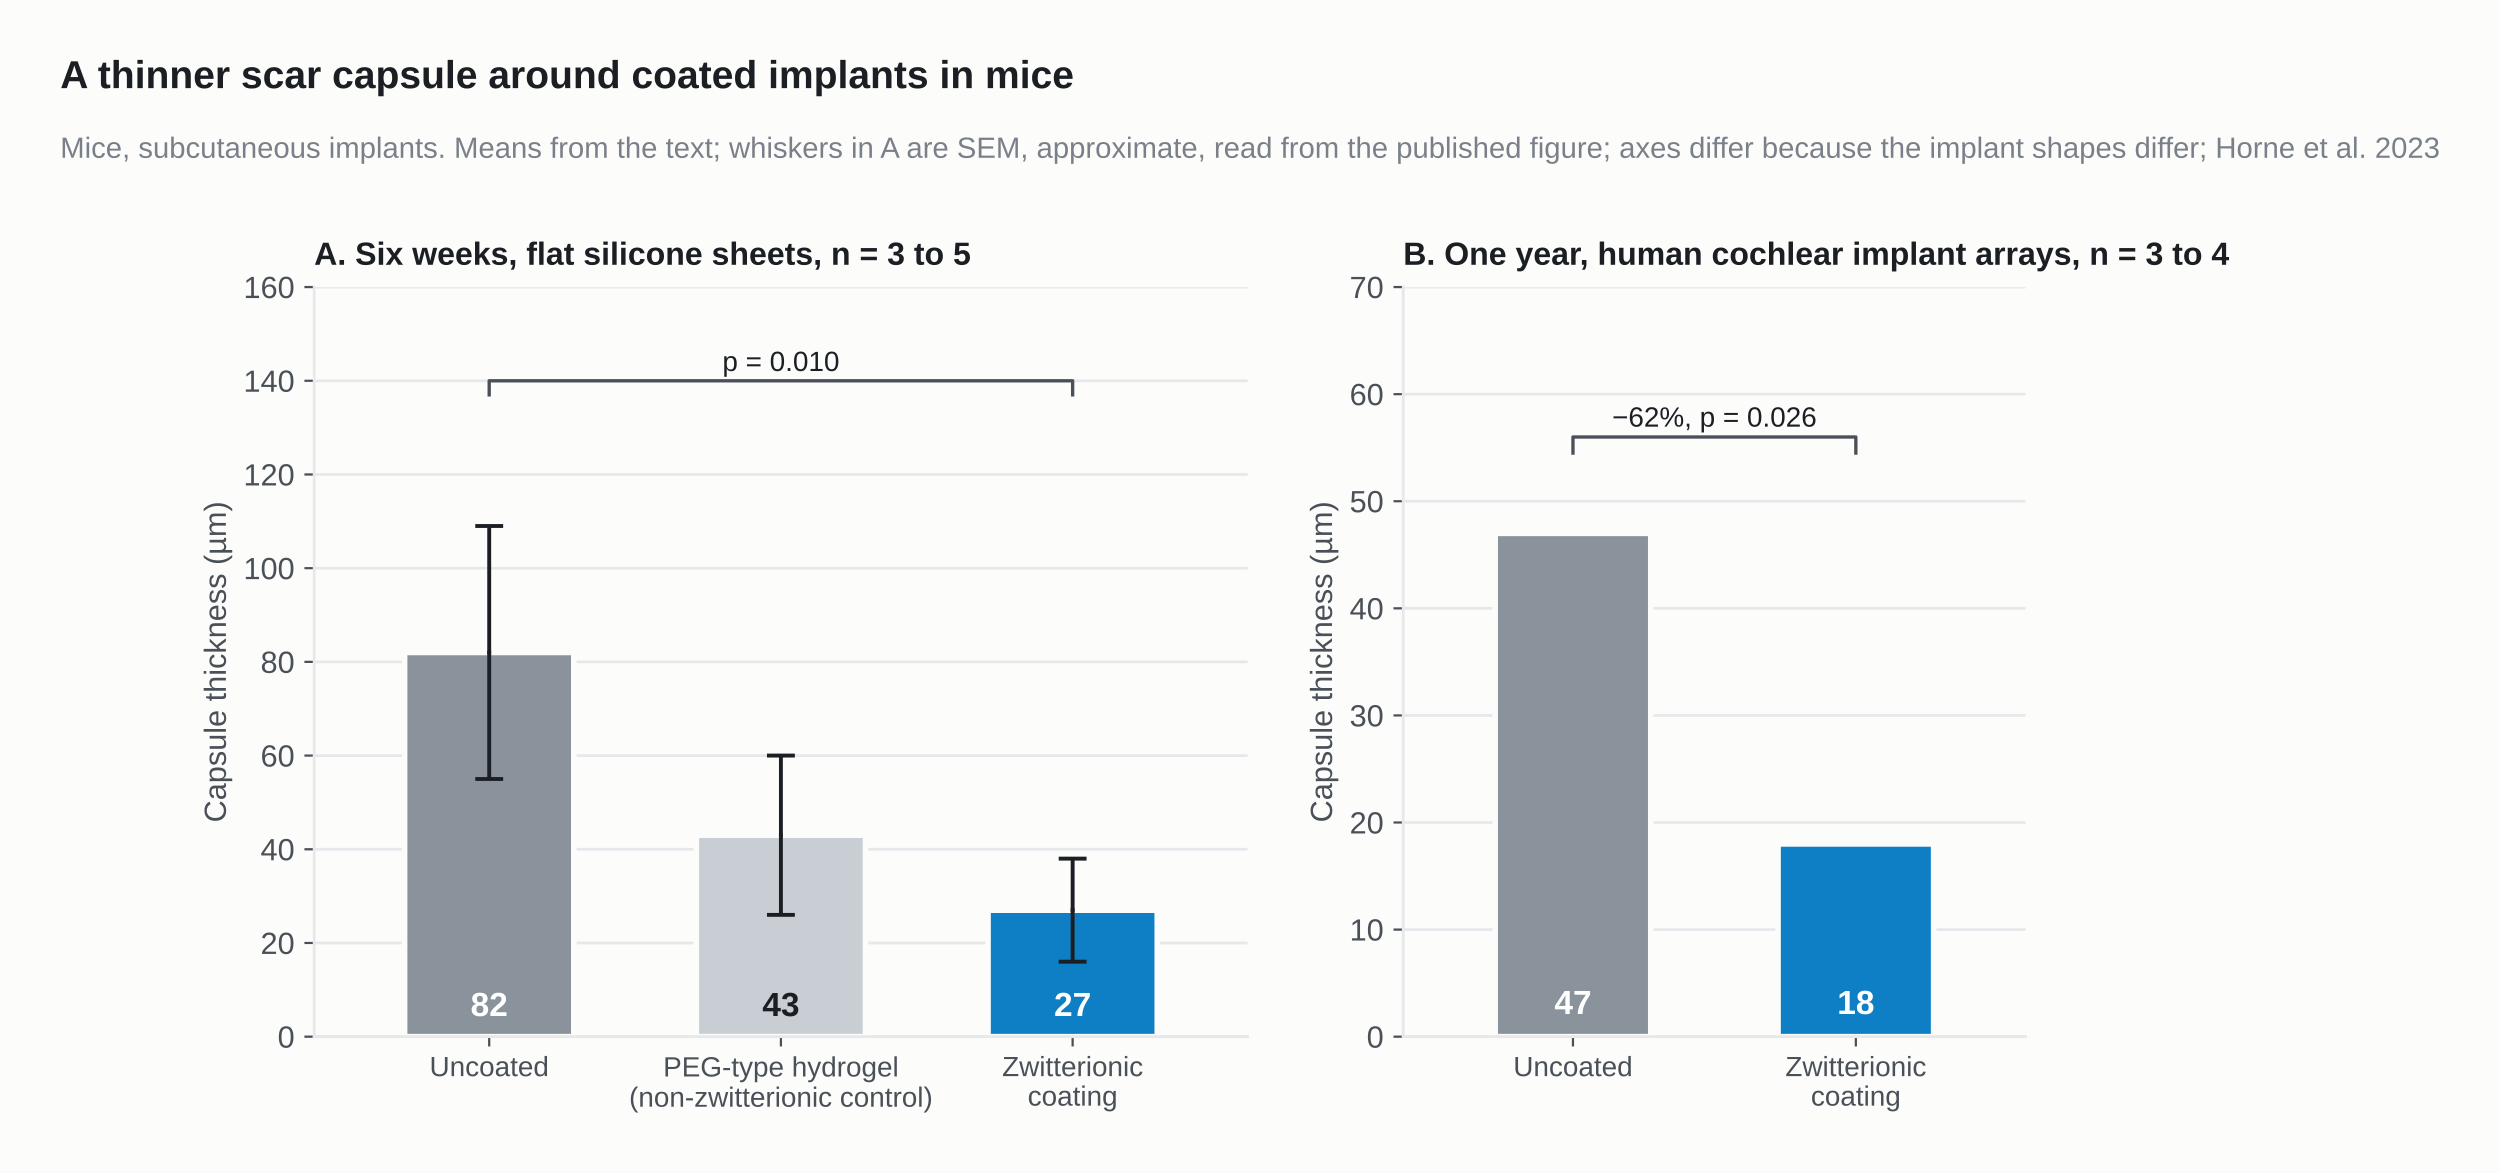
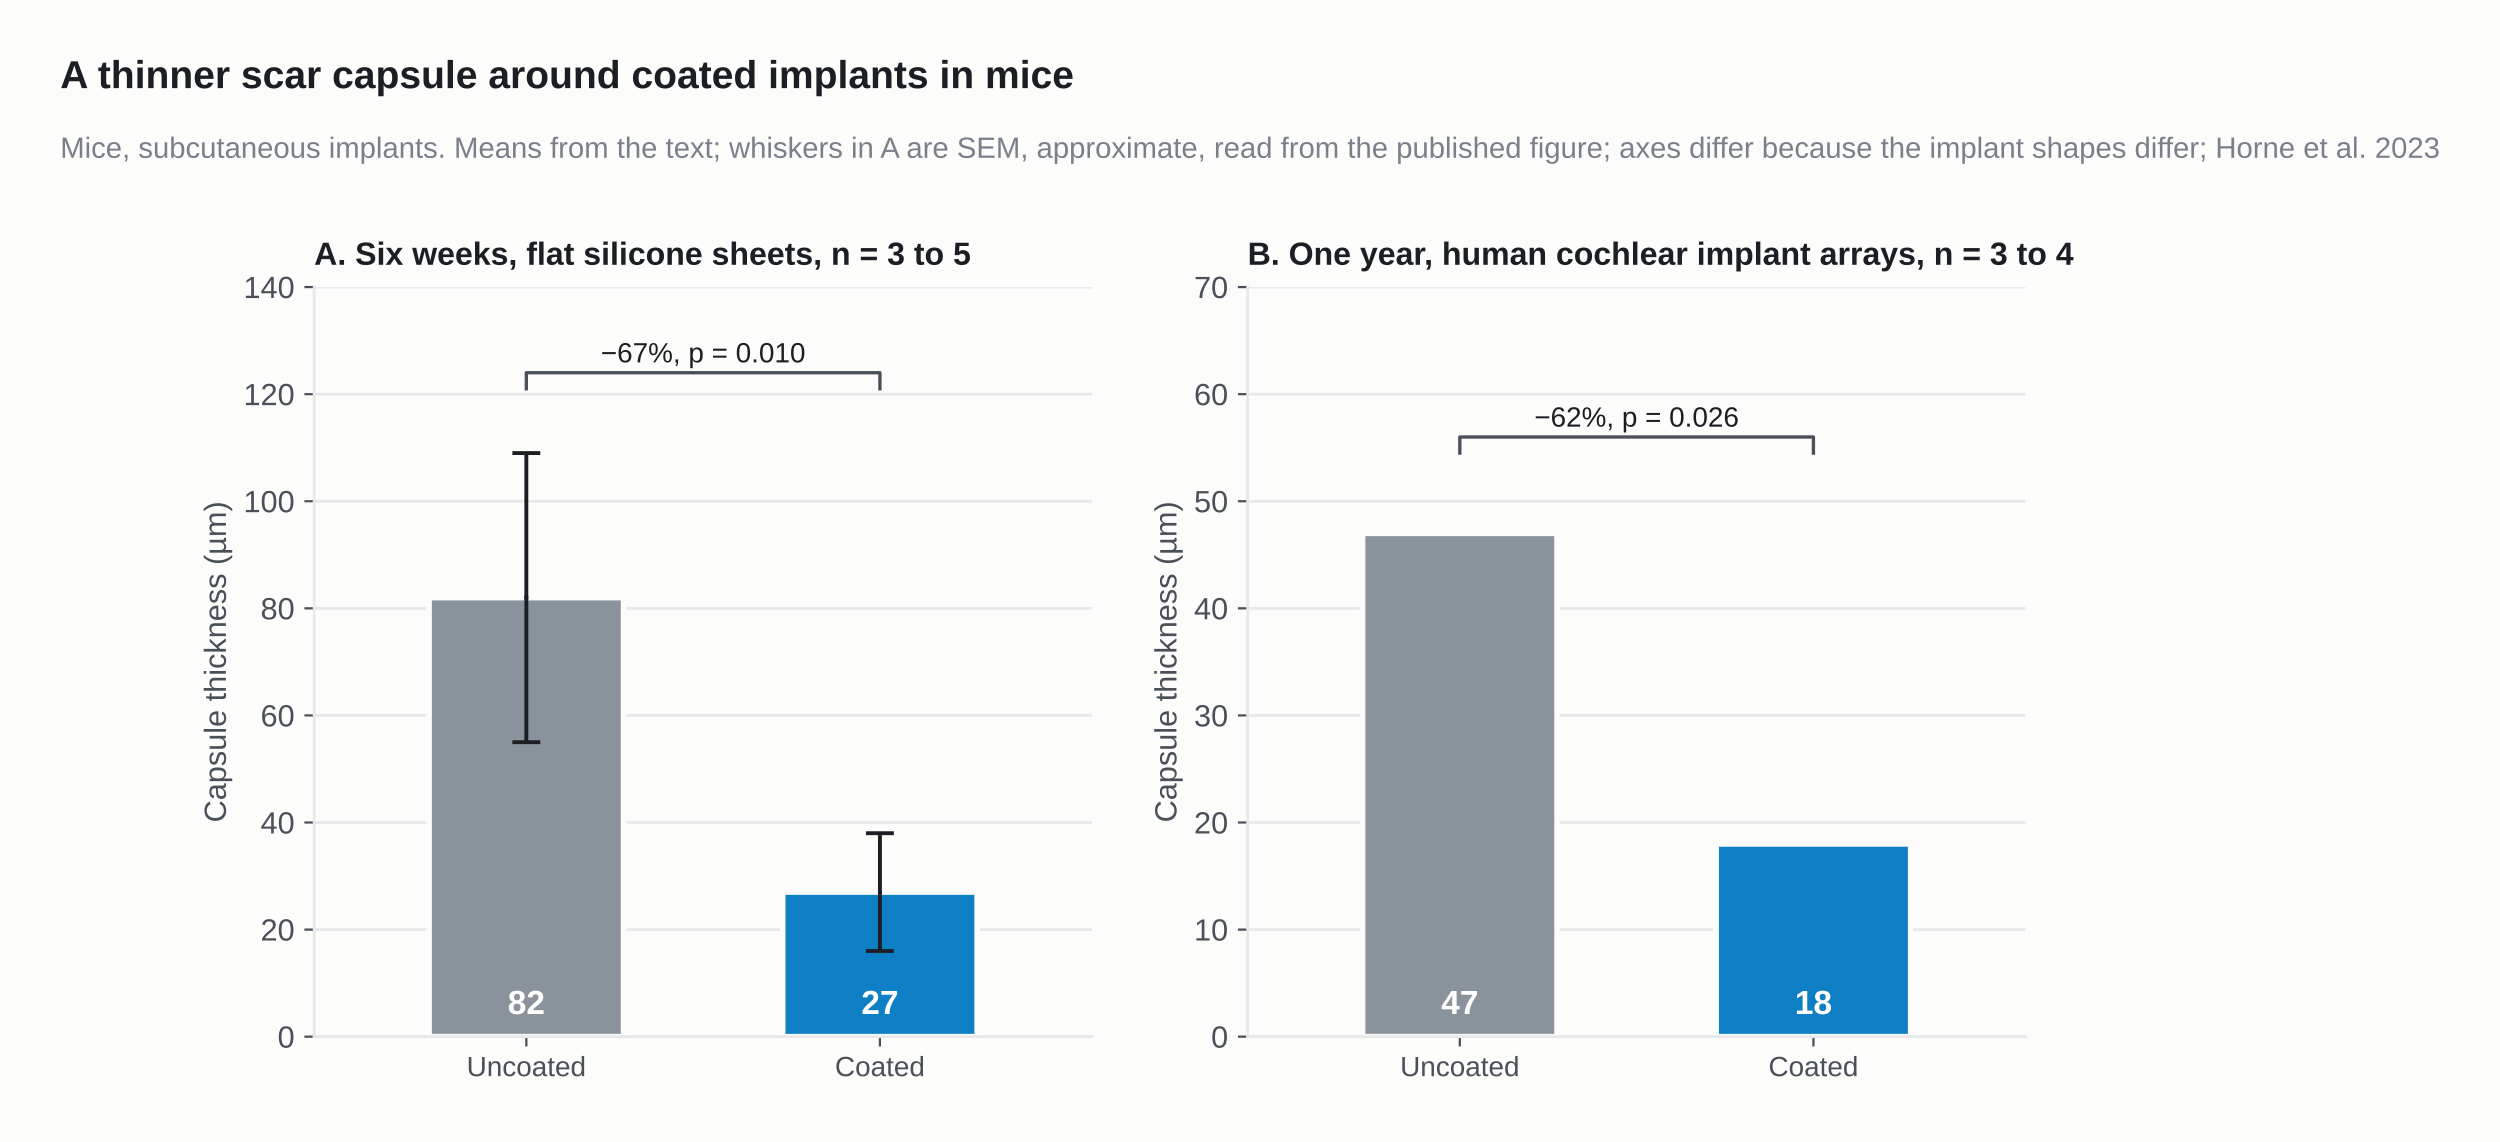
- <svg xmlns="http://www.w3.org/2000/svg" xmlns:xlink="http://www.w3.org/1999/xlink" width="896.635pt" height="420.633pt" viewBox="0 0 896.635 420.633" version="1.1">
+ <svg xmlns="http://www.w3.org/2000/svg" xmlns:xlink="http://www.w3.org/1999/xlink" width="896.635pt" height="409.553pt" viewBox="0 0 896.635 409.553" version="1.1">
  <defs>
    <style type="text/css">*{stroke-linejoin: round; stroke-linecap: butt}</style>
  </defs>
  <g id="figure_1">
    <g id="patch_1">
-       <path d="M 0 420.633  L 896.635 420.633  L 896.635 0  L 0 0  z " style="fill: #fcfcfb" />
+       <path d="M 0 409.553  L 896.635 409.553  L 896.635 -0  L 0 -0  z " style="fill: #fcfcfb" />
    </g>
    <g id="axes_1">
      <g id="patch_2">
-         <path d="M 112.68 371.808  L 447.48 371.808  L 447.48 102.96  L 112.68 102.96  z " style="fill: #fcfcfb" />
+         <path d="M 112.68 371.808  L 391.68 371.808  L 391.68 102.96  L 112.68 102.96  z " style="fill: #fcfcfb" />
      </g>
      <g id="matplotlib.axis_1">
        <g id="xtick_1">
          <g id="line2d_1">
            <defs>
-               <path id="meca0bdec75" d="M 0 0  L 0 3.5  " style="stroke: #4a5058; stroke-width: 0.8" />
+               <path id="m68421c71f4" d="M 0 0  L 0 3.5  " style="stroke: #4a5058; stroke-width: 0.8" />
            </defs>
            <g>
-               <use xlink:href="#meca0bdec75" x="175.455" y="371.808" style="fill: #4a5058; stroke: #4a5058; stroke-width: 0.8" />
+               <use xlink:href="#m68421c71f4" x="188.771" y="371.808" style="fill: #4a5058; stroke: #4a5058; stroke-width: 0.8" />
            </g>
          </g>
          <g id="text_1">
-             <text style="fill: #4a5058; font: 10px 'Arial'; text-anchor: middle" x="175.455" y="385.966" transform="rotate(-0 175.455 385.9658)">Uncoated</text>
+             <text style="fill: #4a5058; font: 10px 'Arial'; text-anchor: middle" x="188.771" y="385.966" transform="rotate(-0 188.7709 385.9658)">Uncoated</text>
          </g>
        </g>
        <g id="xtick_2">
          <g id="line2d_2">
            <g>
-               <use xlink:href="#meca0bdec75" x="280.08" y="371.808" style="fill: #4a5058; stroke: #4a5058; stroke-width: 0.8" />
+               <use xlink:href="#m68421c71f4" x="315.589" y="371.808" style="fill: #4a5058; stroke: #4a5058; stroke-width: 0.8" />
            </g>
          </g>
          <g id="text_2">
-             <text style="fill: #4a5058; font: 10px 'Arial'" transform="translate(237.8386 386.0877)">PEG-type hydrogel</text>
-             <text style="fill: #4a5058; font: 10px 'Arial'" transform="translate(225.6206 396.928)">(non-zwitterionic control)</text>
-           </g>
-         </g>
-         <g id="xtick_3">
-           <g id="line2d_3">
-             <g>
-               <use xlink:href="#meca0bdec75" x="384.705" y="371.808" style="fill: #4a5058; stroke: #4a5058; stroke-width: 0.8" />
-             </g>
-           </g>
-           <g id="text_3">
-             <text style="fill: #4a5058; font: 10px 'Arial'" transform="translate(359.423 385.9658)">Zwitterionic</text>
-             <text style="fill: #4a5058; font: 10px 'Arial'" transform="translate(368.5831 396.5427)">coating</text>
+             <text style="fill: #4a5058; font: 10px 'Arial'; text-anchor: middle" x="315.589" y="385.966" transform="rotate(-0 315.5891 385.9658)">Coated</text>
          </g>
        </g>
      </g>
      <g id="matplotlib.axis_2">
        <g id="ytick_1">
+           <g id="line2d_3">
+             <path d="M 112.68 371.808  L 391.68 371.808  " clip-path="url(#paccd43e673)" style="fill: none; stroke: #e6e8ea; stroke-linecap: square" />
+           </g>
          <g id="line2d_4">
-             <path d="M 112.68 371.808  L 447.48 371.808  " clip-path="url(#pf5b2b3a04b)" style="fill: none; stroke: #e6e8ea; stroke-linecap: square" />
-           </g>
+             <defs>
+               <path id="md55ebcd718" d="M 0 0  L -3.5 0  " style="stroke: #4a5058; stroke-width: 0.8" />
+             </defs>
+             <g>
+               <use xlink:href="#md55ebcd718" x="112.68" y="371.808" style="fill: #4a5058; stroke: #4a5058; stroke-width: 0.8" />
+             </g>
+           </g>
+           <g id="text_3">
+             <text style="fill: #4a5058; font: 11px 'Arial'; text-anchor: end" x="105.68" y="375.745" transform="rotate(-0 105.68 375.7448)">0</text>
+           </g>
+         </g>
+         <g id="ytick_2">
          <g id="line2d_5">
-             <defs>
-               <path id="m19df4636fa" d="M 0 0  L -3.5 0  " style="stroke: #4a5058; stroke-width: 0.8" />
-             </defs>
-             <g>
-               <use xlink:href="#m19df4636fa" x="112.68" y="371.808" style="fill: #4a5058; stroke: #4a5058; stroke-width: 0.8" />
+             <path d="M 112.68 333.401  L 391.68 333.401  " clip-path="url(#paccd43e673)" style="fill: none; stroke: #e6e8ea; stroke-linecap: square" />
+           </g>
+           <g id="line2d_6">
+             <g>
+               <use xlink:href="#md55ebcd718" x="112.68" y="333.401" style="fill: #4a5058; stroke: #4a5058; stroke-width: 0.8" />
            </g>
          </g>
          <g id="text_4">
-             <text style="fill: #4a5058; font: 11px 'Arial'; text-anchor: end" x="105.68" y="375.745" transform="rotate(-0 105.68 375.7448)">0</text>
-           </g>
-         </g>
-         <g id="ytick_2">
-           <g id="line2d_6">
-             <path d="M 112.68 338.202  L 447.48 338.202  " clip-path="url(#pf5b2b3a04b)" style="fill: none; stroke: #e6e8ea; stroke-linecap: square" />
-           </g>
+             <text style="fill: #4a5058; font: 11px 'Arial'; text-anchor: end" x="105.68" y="337.338" transform="rotate(-0 105.68 337.3379)">20</text>
+           </g>
+         </g>
+         <g id="ytick_3">
          <g id="line2d_7">
-             <g>
-               <use xlink:href="#m19df4636fa" x="112.68" y="338.202" style="fill: #4a5058; stroke: #4a5058; stroke-width: 0.8" />
+             <path d="M 112.68 294.994  L 391.68 294.994  " clip-path="url(#paccd43e673)" style="fill: none; stroke: #e6e8ea; stroke-linecap: square" />
+           </g>
+           <g id="line2d_8">
+             <g>
+               <use xlink:href="#md55ebcd718" x="112.68" y="294.994" style="fill: #4a5058; stroke: #4a5058; stroke-width: 0.8" />
            </g>
          </g>
          <g id="text_5">
-             <text style="fill: #4a5058; font: 11px 'Arial'; text-anchor: end" x="105.68" y="342.139" transform="rotate(-0 105.68 342.1388)">20</text>
-           </g>
-         </g>
-         <g id="ytick_3">
-           <g id="line2d_8">
-             <path d="M 112.68 304.596  L 447.48 304.596  " clip-path="url(#pf5b2b3a04b)" style="fill: none; stroke: #e6e8ea; stroke-linecap: square" />
-           </g>
+             <text style="fill: #4a5058; font: 11px 'Arial'; text-anchor: end" x="105.68" y="298.931" transform="rotate(-0 105.68 298.9311)">40</text>
+           </g>
+         </g>
+         <g id="ytick_4">
          <g id="line2d_9">
-             <g>
-               <use xlink:href="#m19df4636fa" x="112.68" y="304.596" style="fill: #4a5058; stroke: #4a5058; stroke-width: 0.8" />
+             <path d="M 112.68 256.587  L 391.68 256.587  " clip-path="url(#paccd43e673)" style="fill: none; stroke: #e6e8ea; stroke-linecap: square" />
+           </g>
+           <g id="line2d_10">
+             <g>
+               <use xlink:href="#md55ebcd718" x="112.68" y="256.587" style="fill: #4a5058; stroke: #4a5058; stroke-width: 0.8" />
            </g>
          </g>
          <g id="text_6">
-             <text style="fill: #4a5058; font: 11px 'Arial'; text-anchor: end" x="105.68" y="308.533" transform="rotate(-0 105.68 308.5328)">40</text>
-           </g>
-         </g>
-         <g id="ytick_4">
-           <g id="line2d_10">
-             <path d="M 112.68 270.99  L 447.48 270.99  " clip-path="url(#pf5b2b3a04b)" style="fill: none; stroke: #e6e8ea; stroke-linecap: square" />
-           </g>
+             <text style="fill: #4a5058; font: 11px 'Arial'; text-anchor: end" x="105.68" y="260.524" transform="rotate(-0 105.68 260.5242)">60</text>
+           </g>
+         </g>
+         <g id="ytick_5">
          <g id="line2d_11">
-             <g>
-               <use xlink:href="#m19df4636fa" x="112.68" y="270.99" style="fill: #4a5058; stroke: #4a5058; stroke-width: 0.8" />
+             <path d="M 112.68 218.181  L 391.68 218.181  " clip-path="url(#paccd43e673)" style="fill: none; stroke: #e6e8ea; stroke-linecap: square" />
+           </g>
+           <g id="line2d_12">
+             <g>
+               <use xlink:href="#md55ebcd718" x="112.68" y="218.181" style="fill: #4a5058; stroke: #4a5058; stroke-width: 0.8" />
            </g>
          </g>
          <g id="text_7">
-             <text style="fill: #4a5058; font: 11px 'Arial'; text-anchor: end" x="105.68" y="274.927" transform="rotate(-0 105.68 274.9268)">60</text>
-           </g>
-         </g>
-         <g id="ytick_5">
-           <g id="line2d_12">
-             <path d="M 112.68 237.384  L 447.48 237.384  " clip-path="url(#pf5b2b3a04b)" style="fill: none; stroke: #e6e8ea; stroke-linecap: square" />
-           </g>
+             <text style="fill: #4a5058; font: 11px 'Arial'; text-anchor: end" x="105.68" y="222.117" transform="rotate(-0 105.68 222.1174)">80</text>
+           </g>
+         </g>
+         <g id="ytick_6">
          <g id="line2d_13">
-             <g>
-               <use xlink:href="#m19df4636fa" x="112.68" y="237.384" style="fill: #4a5058; stroke: #4a5058; stroke-width: 0.8" />
+             <path d="M 112.68 179.774  L 391.68 179.774  " clip-path="url(#paccd43e673)" style="fill: none; stroke: #e6e8ea; stroke-linecap: square" />
+           </g>
+           <g id="line2d_14">
+             <g>
+               <use xlink:href="#md55ebcd718" x="112.68" y="179.774" style="fill: #4a5058; stroke: #4a5058; stroke-width: 0.8" />
            </g>
          </g>
          <g id="text_8">
-             <text style="fill: #4a5058; font: 11px 'Arial'; text-anchor: end" x="105.68" y="241.321" transform="rotate(-0 105.68 241.3208)">80</text>
-           </g>
-         </g>
-         <g id="ytick_6">
-           <g id="line2d_14">
-             <path d="M 112.68 203.778  L 447.48 203.778  " clip-path="url(#pf5b2b3a04b)" style="fill: none; stroke: #e6e8ea; stroke-linecap: square" />
-           </g>
+             <text style="fill: #4a5058; font: 11px 'Arial'; text-anchor: end" x="105.68" y="183.711" transform="rotate(-0 105.68 183.7105)">100</text>
+           </g>
+         </g>
+         <g id="ytick_7">
          <g id="line2d_15">
-             <g>
-               <use xlink:href="#m19df4636fa" x="112.68" y="203.778" style="fill: #4a5058; stroke: #4a5058; stroke-width: 0.8" />
+             <path d="M 112.68 141.367  L 391.68 141.367  " clip-path="url(#paccd43e673)" style="fill: none; stroke: #e6e8ea; stroke-linecap: square" />
+           </g>
+           <g id="line2d_16">
+             <g>
+               <use xlink:href="#md55ebcd718" x="112.68" y="141.367" style="fill: #4a5058; stroke: #4a5058; stroke-width: 0.8" />
            </g>
          </g>
          <g id="text_9">
-             <text style="fill: #4a5058; font: 11px 'Arial'; text-anchor: end" x="105.68" y="207.715" transform="rotate(-0 105.68 207.7148)">100</text>
-           </g>
-         </g>
-         <g id="ytick_7">
-           <g id="line2d_16">
-             <path d="M 112.68 170.172  L 447.48 170.172  " clip-path="url(#pf5b2b3a04b)" style="fill: none; stroke: #e6e8ea; stroke-linecap: square" />
-           </g>
+             <text style="fill: #4a5058; font: 11px 'Arial'; text-anchor: end" x="105.68" y="145.304" transform="rotate(-0 105.68 145.3037)">120</text>
+           </g>
+         </g>
+         <g id="ytick_8">
          <g id="line2d_17">
-             <g>
-               <use xlink:href="#m19df4636fa" x="112.68" y="170.172" style="fill: #4a5058; stroke: #4a5058; stroke-width: 0.8" />
+             <path d="M 112.68 102.96  L 391.68 102.96  " clip-path="url(#paccd43e673)" style="fill: none; stroke: #e6e8ea; stroke-linecap: square" />
+           </g>
+           <g id="line2d_18">
+             <g>
+               <use xlink:href="#md55ebcd718" x="112.68" y="102.96" style="fill: #4a5058; stroke: #4a5058; stroke-width: 0.8" />
            </g>
          </g>
          <g id="text_10">
-             <text style="fill: #4a5058; font: 11px 'Arial'; text-anchor: end" x="105.68" y="174.109" transform="rotate(-0 105.68 174.1088)">120</text>
-           </g>
-         </g>
-         <g id="ytick_8">
-           <g id="line2d_18">
-             <path d="M 112.68 136.566  L 447.48 136.566  " clip-path="url(#pf5b2b3a04b)" style="fill: none; stroke: #e6e8ea; stroke-linecap: square" />
-           </g>
-           <g id="line2d_19">
-             <g>
-               <use xlink:href="#m19df4636fa" x="112.68" y="136.566" style="fill: #4a5058; stroke: #4a5058; stroke-width: 0.8" />
-             </g>
-           </g>
-           <g id="text_11">
-             <text style="fill: #4a5058; font: 11px 'Arial'; text-anchor: end" x="105.68" y="140.503" transform="rotate(-0 105.68 140.5028)">140</text>
-           </g>
-         </g>
+             <text style="fill: #4a5058; font: 11px 'Arial'; text-anchor: end" x="105.68" y="106.897" transform="rotate(-0 105.68 106.8968)">140</text>
+           </g>
+         </g>
+         <g id="text_11">
+           <text style="fill: #4a5058; font: 11px 'Arial'; text-anchor: middle" x="81.014" y="237.384" transform="rotate(-90 81.01375 237.384)">Capsule thickness (µm)</text>
+         </g>
+       </g>
+       <g id="patch_3">
+         <path d="M 153.896 371.808  L 223.646 371.808  L 223.646 214.34  L 153.896 214.34  z " clip-path="url(#paccd43e673)" style="fill: #8a929b; stroke: #fcfcfb; stroke-width: 2; stroke-linejoin: miter" />
+       </g>
+       <g id="patch_4">
+         <path d="M 280.714 371.808  L 350.464 371.808  L 350.464 319.959  L 280.714 319.959  z " clip-path="url(#paccd43e673)" style="fill: #0e7fc4; stroke: #fcfcfb; stroke-width: 2; stroke-linejoin: miter" />
+       </g>
+       <g id="LineCollection_1">
+         <path d="M 188.771 266.189  L 188.771 162.491  " clip-path="url(#paccd43e673)" style="fill: none; stroke: #1b1f24; stroke-width: 1.4" />
+       </g>
+       <g id="line2d_19">
+         <defs>
+           <path id="mdc44ed0b1c" d="M 5 0  L -5 -0  " style="stroke: #1b1f24; stroke-width: 1.4" />
+         </defs>
+         <g clip-path="url(#paccd43e673)">
+           <use xlink:href="#mdc44ed0b1c" x="188.771" y="266.189" style="fill: #1b1f24; stroke: #1b1f24; stroke-width: 1.4" />
+         </g>
+       </g>
+       <g id="line2d_20">
+         <g clip-path="url(#paccd43e673)">
+           <use xlink:href="#mdc44ed0b1c" x="188.771" y="162.491" style="fill: #1b1f24; stroke: #1b1f24; stroke-width: 1.4" />
+         </g>
+       </g>
+       <g id="LineCollection_2">
+         <path d="M 315.589 341.083  L 315.589 298.835  " clip-path="url(#paccd43e673)" style="fill: none; stroke: #1b1f24; stroke-width: 1.4" />
+       </g>
+       <g id="line2d_21">
+         <g clip-path="url(#paccd43e673)">
+           <use xlink:href="#mdc44ed0b1c" x="315.589" y="341.083" style="fill: #1b1f24; stroke: #1b1f24; stroke-width: 1.4" />
+         </g>
+       </g>
+       <g id="line2d_22">
+         <g clip-path="url(#paccd43e673)">
+           <use xlink:href="#mdc44ed0b1c" x="315.589" y="298.835" style="fill: #1b1f24; stroke: #1b1f24; stroke-width: 1.4" />
+         </g>
+       </g>
+       <g id="line2d_23">
+         <path d="M 188.771 139.447  L 188.771 133.685  L 315.589 133.685  L 315.589 139.447  " style="fill: none; stroke: #4a5058; stroke-width: 1.2; stroke-linecap: square" />
+       </g>
+       <g id="line2d_24">
+         <path d="M 188.771 214.34  " clip-path="url(#paccd43e673)" style="fill: none; stroke: #1b1f24; stroke-width: 1.4; stroke-linecap: square" />
+       </g>
+       <g id="line2d_25">
+         <path d="M 315.589 319.959  " clip-path="url(#paccd43e673)" style="fill: none; stroke: #1b1f24; stroke-width: 1.4; stroke-linecap: square" />
+       </g>
+       <g id="patch_5">
+         <path d="M 112.68 371.808  L 112.68 102.96  " style="fill: none; stroke: #e6e8ea; stroke-linejoin: miter; stroke-linecap: square" />
+       </g>
+       <g id="patch_6">
+         <path d="M 112.68 371.808  L 391.68 371.808  " style="fill: none; stroke: #e6e8ea; stroke-linejoin: miter; stroke-linecap: square" />
+       </g>
+       <g id="text_12">
+         <text style="fill: #ffffff; font: 700 12px 'Arial'; text-anchor: middle" x="188.771" y="363.679" transform="rotate(-0 188.7709 363.6788)">82</text>
+       </g>
+       <g id="text_13">
+         <text style="fill: #ffffff; font: 700 12px 'Arial'; text-anchor: middle" x="315.589" y="363.679" transform="rotate(-0 315.5891 363.6788)">27</text>
+       </g>
+       <g id="text_14">
+         <text style="fill: #1b1f24; font: 10px 'Arial'; text-anchor: middle" x="252.18" y="129.97" transform="rotate(-0 252.18 129.9697)">−67%, p = 0.010</text>
+       </g>
+       <g id="text_15">
+         <text style="fill: #1b1f24; font: 700 11.5px 'Arial'; text-anchor: start" x="112.68" y="94.96" transform="rotate(-0 112.68 94.96)">A. Six weeks, flat silicone sheets, n = 3 to 5</text>
+       </g>
+     </g>
+     <g id="axes_2">
+       <g id="patch_7">
+         <path d="M 447.48 371.808  L 726.48 371.808  L 726.48 102.96  L 447.48 102.96  z " style="fill: #fcfcfb" />
+       </g>
+       <g id="matplotlib.axis_3">
+         <g id="xtick_3">
+           <g id="line2d_26">
+             <g>
+               <use xlink:href="#m68421c71f4" x="523.571" y="371.808" style="fill: #4a5058; stroke: #4a5058; stroke-width: 0.8" />
+             </g>
+           </g>
+           <g id="text_16">
+             <text style="fill: #4a5058; font: 10px 'Arial'; text-anchor: middle" x="523.571" y="385.966" transform="rotate(-0 523.5709 385.9658)">Uncoated</text>
+           </g>
+         </g>
+         <g id="xtick_4">
+           <g id="line2d_27">
+             <g>
+               <use xlink:href="#m68421c71f4" x="650.389" y="371.808" style="fill: #4a5058; stroke: #4a5058; stroke-width: 0.8" />
+             </g>
+           </g>
+           <g id="text_17">
+             <text style="fill: #4a5058; font: 10px 'Arial'; text-anchor: middle" x="650.389" y="385.966" transform="rotate(-0 650.3891 385.9658)">Coated</text>
+           </g>
+         </g>
+       </g>
+       <g id="matplotlib.axis_4">
        <g id="ytick_9">
-           <g id="line2d_20">
-             <path d="M 112.68 102.96  L 447.48 102.96  " clip-path="url(#pf5b2b3a04b)" style="fill: none; stroke: #e6e8ea; stroke-linecap: square" />
-           </g>
-           <g id="line2d_21">
-             <g>
-               <use xlink:href="#m19df4636fa" x="112.68" y="102.96" style="fill: #4a5058; stroke: #4a5058; stroke-width: 0.8" />
-             </g>
-           </g>
-           <g id="text_12">
-             <text style="fill: #4a5058; font: 11px 'Arial'; text-anchor: end" x="105.68" y="106.897" transform="rotate(-0 105.68 106.8968)">160</text>
-           </g>
-         </g>
-         <g id="text_13">
-           <text style="fill: #4a5058; font: 11px 'Arial'; text-anchor: middle" x="81.014" y="237.384" transform="rotate(-90 81.01375 237.384)">Capsule thickness (µm)</text>
-         </g>
-       </g>
-       <g id="patch_3">
-         <path d="M 145.114 371.808  L 205.796 371.808  L 205.796 234.023  L 145.114 234.023  z " clip-path="url(#pf5b2b3a04b)" style="fill: #8a929b; stroke: #fcfcfb; stroke-width: 2; stroke-linejoin: miter" />
-       </g>
-       <g id="patch_4">
-         <path d="M 249.739 371.808  L 310.421 371.808  L 310.421 299.555  L 249.739 299.555  z " clip-path="url(#pf5b2b3a04b)" style="fill: #c9ced4; stroke: #fcfcfb; stroke-width: 2; stroke-linejoin: miter" />
-       </g>
-       <g id="patch_5">
-         <path d="M 354.364 371.808  L 415.046 371.808  L 415.046 326.44  L 354.364 326.44  z " clip-path="url(#pf5b2b3a04b)" style="fill: #0e7fc4; stroke: #fcfcfb; stroke-width: 2; stroke-linejoin: miter" />
-       </g>
-       <g id="LineCollection_1">
-         <path d="M 175.455 279.392  L 175.455 188.655  " clip-path="url(#pf5b2b3a04b)" style="fill: none; stroke: #1b1f24; stroke-width: 1.4" />
-       </g>
-       <g id="line2d_22">
-         <defs>
-           <path id="mc51a7d2521" d="M 5 0  L -5 -0  " style="stroke: #1b1f24; stroke-width: 1.4" />
-         </defs>
-         <g clip-path="url(#pf5b2b3a04b)">
-           <use xlink:href="#mc51a7d2521" x="175.455" y="279.392" style="fill: #1b1f24; stroke: #1b1f24; stroke-width: 1.4" />
-         </g>
-       </g>
-       <g id="line2d_23">
-         <g clip-path="url(#pf5b2b3a04b)">
-           <use xlink:href="#mc51a7d2521" x="175.455" y="188.655" style="fill: #1b1f24; stroke: #1b1f24; stroke-width: 1.4" />
-         </g>
-       </g>
-       <g id="LineCollection_2">
-         <path d="M 280.08 328.12  L 280.08 270.99  " clip-path="url(#pf5b2b3a04b)" style="fill: none; stroke: #1b1f24; stroke-width: 1.4" />
-       </g>
-       <g id="line2d_24">
-         <g clip-path="url(#pf5b2b3a04b)">
-           <use xlink:href="#mc51a7d2521" x="280.08" y="328.12" style="fill: #1b1f24; stroke: #1b1f24; stroke-width: 1.4" />
-         </g>
-       </g>
-       <g id="line2d_25">
-         <g clip-path="url(#pf5b2b3a04b)">
-           <use xlink:href="#mc51a7d2521" x="280.08" y="270.99" style="fill: #1b1f24; stroke: #1b1f24; stroke-width: 1.4" />
-         </g>
-       </g>
-       <g id="LineCollection_3">
-         <path d="M 384.705 344.923  L 384.705 307.957  " clip-path="url(#pf5b2b3a04b)" style="fill: none; stroke: #1b1f24; stroke-width: 1.4" />
-       </g>
-       <g id="line2d_26">
-         <g clip-path="url(#pf5b2b3a04b)">
-           <use xlink:href="#mc51a7d2521" x="384.705" y="344.923" style="fill: #1b1f24; stroke: #1b1f24; stroke-width: 1.4" />
-         </g>
-       </g>
-       <g id="line2d_27">
-         <g clip-path="url(#pf5b2b3a04b)">
-           <use xlink:href="#mc51a7d2521" x="384.705" y="307.957" style="fill: #1b1f24; stroke: #1b1f24; stroke-width: 1.4" />
-         </g>
-       </g>
-       <g id="line2d_28">
-         <path d="M 175.455 141.607  L 175.455 136.566  L 384.705 136.566  L 384.705 141.607  " style="fill: none; stroke: #4a5058; stroke-width: 1.2; stroke-linecap: square" />
-       </g>
-       <g id="line2d_29">
-         <path d="M 175.455 234.023  " clip-path="url(#pf5b2b3a04b)" style="fill: none; stroke: #1b1f24; stroke-width: 1.4; stroke-linecap: square" />
-       </g>
-       <g id="line2d_30">
-         <path d="M 280.08 299.555  " clip-path="url(#pf5b2b3a04b)" style="fill: none; stroke: #1b1f24; stroke-width: 1.4; stroke-linecap: square" />
-       </g>
-       <g id="line2d_31">
-         <path d="M 384.705 326.44  " clip-path="url(#pf5b2b3a04b)" style="fill: none; stroke: #1b1f24; stroke-width: 1.4; stroke-linecap: square" />
-       </g>
-       <g id="patch_6">
-         <path d="M 112.68 371.808  L 112.68 102.96  " style="fill: none; stroke: #e6e8ea; stroke-linejoin: miter; stroke-linecap: square" />
-       </g>
-       <g id="patch_7">
-         <path d="M 112.68 371.808  L 447.48 371.808  " style="fill: none; stroke: #e6e8ea; stroke-linejoin: miter; stroke-linecap: square" />
-       </g>
-       <g id="text_14">
-         <text style="fill: #ffffff; font: 700 12px 'Arial'; text-anchor: middle" x="175.455" y="364.399" transform="rotate(-0 175.455 364.399)">82</text>
-       </g>
-       <g id="text_15">
-         <text style="fill: #1b1f24; font: 700 12px 'Arial'; text-anchor: middle" x="280.08" y="364.399" transform="rotate(-0 280.08 364.399)">43</text>
-       </g>
-       <g id="text_16">
-         <text style="fill: #ffffff; font: 700 12px 'Arial'; text-anchor: middle" x="384.705" y="364.399" transform="rotate(-0 384.705 364.399)">27</text>
-       </g>
-       <g id="text_17">
-         <text style="fill: #1b1f24; font: 10px 'Arial'; text-anchor: middle" x="280.08" y="133.066" transform="rotate(-0 280.08 133.0662)">p = 0.010</text>
-       </g>
-       <g id="text_18">
-         <text style="fill: #1b1f24; font: 700 11.5px 'Arial'; text-anchor: start" x="112.68" y="94.96" transform="rotate(-0 112.68 94.96)">A. Six weeks, flat silicone sheets, n = 3 to 5</text>
-       </g>
-     </g>
-     <g id="axes_2">
+           <g id="line2d_28">
+             <path d="M 447.48 371.808  L 726.48 371.808  " clip-path="url(#p7164b16580)" style="fill: none; stroke: #e6e8ea; stroke-linecap: square" />
+           </g>
+           <g id="line2d_29">
+             <g>
+               <use xlink:href="#md55ebcd718" x="447.48" y="371.808" style="fill: #4a5058; stroke: #4a5058; stroke-width: 0.8" />
+             </g>
+           </g>
+           <g id="text_18">
+             <text style="fill: #4a5058; font: 11px 'Arial'; text-anchor: end" x="440.48" y="375.745" transform="rotate(-0 440.48 375.7448)">0</text>
+           </g>
+         </g>
+         <g id="ytick_10">
+           <g id="line2d_30">
+             <path d="M 447.48 333.401  L 726.48 333.401  " clip-path="url(#p7164b16580)" style="fill: none; stroke: #e6e8ea; stroke-linecap: square" />
+           </g>
+           <g id="line2d_31">
+             <g>
+               <use xlink:href="#md55ebcd718" x="447.48" y="333.401" style="fill: #4a5058; stroke: #4a5058; stroke-width: 0.8" />
+             </g>
+           </g>
+           <g id="text_19">
+             <text style="fill: #4a5058; font: 11px 'Arial'; text-anchor: end" x="440.48" y="337.338" transform="rotate(-0 440.48 337.3379)">10</text>
+           </g>
+         </g>
+         <g id="ytick_11">
+           <g id="line2d_32">
+             <path d="M 447.48 294.994  L 726.48 294.994  " clip-path="url(#p7164b16580)" style="fill: none; stroke: #e6e8ea; stroke-linecap: square" />
+           </g>
+           <g id="line2d_33">
+             <g>
+               <use xlink:href="#md55ebcd718" x="447.48" y="294.994" style="fill: #4a5058; stroke: #4a5058; stroke-width: 0.8" />
+             </g>
+           </g>
+           <g id="text_20">
+             <text style="fill: #4a5058; font: 11px 'Arial'; text-anchor: end" x="440.48" y="298.931" transform="rotate(-0 440.48 298.9311)">20</text>
+           </g>
+         </g>
+         <g id="ytick_12">
+           <g id="line2d_34">
+             <path d="M 447.48 256.587  L 726.48 256.587  " clip-path="url(#p7164b16580)" style="fill: none; stroke: #e6e8ea; stroke-linecap: square" />
+           </g>
+           <g id="line2d_35">
+             <g>
+               <use xlink:href="#md55ebcd718" x="447.48" y="256.587" style="fill: #4a5058; stroke: #4a5058; stroke-width: 0.8" />
+             </g>
+           </g>
+           <g id="text_21">
+             <text style="fill: #4a5058; font: 11px 'Arial'; text-anchor: end" x="440.48" y="260.524" transform="rotate(-0 440.48 260.5242)">30</text>
+           </g>
+         </g>
+         <g id="ytick_13">
+           <g id="line2d_36">
+             <path d="M 447.48 218.181  L 726.48 218.181  " clip-path="url(#p7164b16580)" style="fill: none; stroke: #e6e8ea; stroke-linecap: square" />
+           </g>
+           <g id="line2d_37">
+             <g>
+               <use xlink:href="#md55ebcd718" x="447.48" y="218.181" style="fill: #4a5058; stroke: #4a5058; stroke-width: 0.8" />
+             </g>
+           </g>
+           <g id="text_22">
+             <text style="fill: #4a5058; font: 11px 'Arial'; text-anchor: end" x="440.48" y="222.117" transform="rotate(-0 440.48 222.1174)">40</text>
+           </g>
+         </g>
+         <g id="ytick_14">
+           <g id="line2d_38">
+             <path d="M 447.48 179.774  L 726.48 179.774  " clip-path="url(#p7164b16580)" style="fill: none; stroke: #e6e8ea; stroke-linecap: square" />
+           </g>
+           <g id="line2d_39">
+             <g>
+               <use xlink:href="#md55ebcd718" x="447.48" y="179.774" style="fill: #4a5058; stroke: #4a5058; stroke-width: 0.8" />
+             </g>
+           </g>
+           <g id="text_23">
+             <text style="fill: #4a5058; font: 11px 'Arial'; text-anchor: end" x="440.48" y="183.711" transform="rotate(-0 440.48 183.7105)">50</text>
+           </g>
+         </g>
+         <g id="ytick_15">
+           <g id="line2d_40">
+             <path d="M 447.48 141.367  L 726.48 141.367  " clip-path="url(#p7164b16580)" style="fill: none; stroke: #e6e8ea; stroke-linecap: square" />
+           </g>
+           <g id="line2d_41">
+             <g>
+               <use xlink:href="#md55ebcd718" x="447.48" y="141.367" style="fill: #4a5058; stroke: #4a5058; stroke-width: 0.8" />
+             </g>
+           </g>
+           <g id="text_24">
+             <text style="fill: #4a5058; font: 11px 'Arial'; text-anchor: end" x="440.48" y="145.304" transform="rotate(-0 440.48 145.3037)">60</text>
+           </g>
+         </g>
+         <g id="ytick_16">
+           <g id="line2d_42">
+             <path d="M 447.48 102.96  L 726.48 102.96  " clip-path="url(#p7164b16580)" style="fill: none; stroke: #e6e8ea; stroke-linecap: square" />
+           </g>
+           <g id="line2d_43">
+             <g>
+               <use xlink:href="#md55ebcd718" x="447.48" y="102.96" style="fill: #4a5058; stroke: #4a5058; stroke-width: 0.8" />
+             </g>
+           </g>
+           <g id="text_25">
+             <text style="fill: #4a5058; font: 11px 'Arial'; text-anchor: end" x="440.48" y="106.897" transform="rotate(-0 440.48 106.8968)">70</text>
+           </g>
+         </g>
+         <g id="text_26">
+           <text style="fill: #4a5058; font: 11px 'Arial'; text-anchor: middle" x="421.931" y="237.384" transform="rotate(-90 421.9308 237.384)">Capsule thickness (µm)</text>
+         </g>
+       </g>
      <g id="patch_8">
-         <path d="M 503.28 371.808  L 726.48 371.808  L 726.48 102.96  L 503.28 102.96  z " style="fill: #fcfcfb" />
-       </g>
-       <g id="matplotlib.axis_3">
-         <g id="xtick_4">
-           <g id="line2d_32">
-             <g>
-               <use xlink:href="#meca0bdec75" x="564.153" y="371.808" style="fill: #4a5058; stroke: #4a5058; stroke-width: 0.8" />
-             </g>
-           </g>
-           <g id="text_19">
-             <text style="fill: #4a5058; font: 10px 'Arial'; text-anchor: middle" x="564.153" y="385.966" transform="rotate(-0 564.1527 385.9658)">Uncoated</text>
-           </g>
-         </g>
-         <g id="xtick_5">
-           <g id="line2d_33">
-             <g>
-               <use xlink:href="#meca0bdec75" x="665.607" y="371.808" style="fill: #4a5058; stroke: #4a5058; stroke-width: 0.8" />
-             </g>
-           </g>
-           <g id="text_20">
-             <text style="fill: #4a5058; font: 10px 'Arial'" transform="translate(640.3252 385.9658)">Zwitterionic</text>
-             <text style="fill: #4a5058; font: 10px 'Arial'" transform="translate(649.4854 396.5427)">coating</text>
-           </g>
-         </g>
-       </g>
-       <g id="matplotlib.axis_4">
-         <g id="ytick_10">
-           <g id="line2d_34">
-             <path d="M 503.28 371.808  L 726.48 371.808  " clip-path="url(#p1a77870de1)" style="fill: none; stroke: #e6e8ea; stroke-linecap: square" />
-           </g>
-           <g id="line2d_35">
-             <g>
-               <use xlink:href="#m19df4636fa" x="503.28" y="371.808" style="fill: #4a5058; stroke: #4a5058; stroke-width: 0.8" />
-             </g>
-           </g>
-           <g id="text_21">
-             <text style="fill: #4a5058; font: 11px 'Arial'; text-anchor: end" x="496.28" y="375.745" transform="rotate(-0 496.28 375.7448)">0</text>
-           </g>
-         </g>
-         <g id="ytick_11">
-           <g id="line2d_36">
-             <path d="M 503.28 333.401  L 726.48 333.401  " clip-path="url(#p1a77870de1)" style="fill: none; stroke: #e6e8ea; stroke-linecap: square" />
-           </g>
-           <g id="line2d_37">
-             <g>
-               <use xlink:href="#m19df4636fa" x="503.28" y="333.401" style="fill: #4a5058; stroke: #4a5058; stroke-width: 0.8" />
-             </g>
-           </g>
-           <g id="text_22">
-             <text style="fill: #4a5058; font: 11px 'Arial'; text-anchor: end" x="496.28" y="337.338" transform="rotate(-0 496.28 337.3379)">10</text>
-           </g>
-         </g>
-         <g id="ytick_12">
-           <g id="line2d_38">
-             <path d="M 503.28 294.994  L 726.48 294.994  " clip-path="url(#p1a77870de1)" style="fill: none; stroke: #e6e8ea; stroke-linecap: square" />
-           </g>
-           <g id="line2d_39">
-             <g>
-               <use xlink:href="#m19df4636fa" x="503.28" y="294.994" style="fill: #4a5058; stroke: #4a5058; stroke-width: 0.8" />
-             </g>
-           </g>
-           <g id="text_23">
-             <text style="fill: #4a5058; font: 11px 'Arial'; text-anchor: end" x="496.28" y="298.931" transform="rotate(-0 496.28 298.9311)">20</text>
-           </g>
-         </g>
-         <g id="ytick_13">
-           <g id="line2d_40">
-             <path d="M 503.28 256.587  L 726.48 256.587  " clip-path="url(#p1a77870de1)" style="fill: none; stroke: #e6e8ea; stroke-linecap: square" />
-           </g>
-           <g id="line2d_41">
-             <g>
-               <use xlink:href="#m19df4636fa" x="503.28" y="256.587" style="fill: #4a5058; stroke: #4a5058; stroke-width: 0.8" />
-             </g>
-           </g>
-           <g id="text_24">
-             <text style="fill: #4a5058; font: 11px 'Arial'; text-anchor: end" x="496.28" y="260.524" transform="rotate(-0 496.28 260.5242)">30</text>
-           </g>
-         </g>
-         <g id="ytick_14">
-           <g id="line2d_42">
-             <path d="M 503.28 218.181  L 726.48 218.181  " clip-path="url(#p1a77870de1)" style="fill: none; stroke: #e6e8ea; stroke-linecap: square" />
-           </g>
-           <g id="line2d_43">
-             <g>
-               <use xlink:href="#m19df4636fa" x="503.28" y="218.181" style="fill: #4a5058; stroke: #4a5058; stroke-width: 0.8" />
-             </g>
-           </g>
-           <g id="text_25">
-             <text style="fill: #4a5058; font: 11px 'Arial'; text-anchor: end" x="496.28" y="222.117" transform="rotate(-0 496.28 222.1174)">40</text>
-           </g>
-         </g>
-         <g id="ytick_15">
-           <g id="line2d_44">
-             <path d="M 503.28 179.774  L 726.48 179.774  " clip-path="url(#p1a77870de1)" style="fill: none; stroke: #e6e8ea; stroke-linecap: square" />
-           </g>
-           <g id="line2d_45">
-             <g>
-               <use xlink:href="#m19df4636fa" x="503.28" y="179.774" style="fill: #4a5058; stroke: #4a5058; stroke-width: 0.8" />
-             </g>
-           </g>
-           <g id="text_26">
-             <text style="fill: #4a5058; font: 11px 'Arial'; text-anchor: end" x="496.28" y="183.711" transform="rotate(-0 496.28 183.7105)">50</text>
-           </g>
-         </g>
-         <g id="ytick_16">
-           <g id="line2d_46">
-             <path d="M 503.28 141.367  L 726.48 141.367  " clip-path="url(#p1a77870de1)" style="fill: none; stroke: #e6e8ea; stroke-linecap: square" />
-           </g>
-           <g id="line2d_47">
-             <g>
-               <use xlink:href="#m19df4636fa" x="503.28" y="141.367" style="fill: #4a5058; stroke: #4a5058; stroke-width: 0.8" />
-             </g>
-           </g>
-           <g id="text_27">
-             <text style="fill: #4a5058; font: 11px 'Arial'; text-anchor: end" x="496.28" y="145.304" transform="rotate(-0 496.28 145.3037)">60</text>
-           </g>
-         </g>
-         <g id="ytick_17">
-           <g id="line2d_48">
-             <path d="M 503.28 102.96  L 726.48 102.96  " clip-path="url(#p1a77870de1)" style="fill: none; stroke: #e6e8ea; stroke-linecap: square" />
-           </g>
-           <g id="line2d_49">
-             <g>
-               <use xlink:href="#m19df4636fa" x="503.28" y="102.96" style="fill: #4a5058; stroke: #4a5058; stroke-width: 0.8" />
-             </g>
-           </g>
-           <g id="text_28">
-             <text style="fill: #4a5058; font: 11px 'Arial'; text-anchor: end" x="496.28" y="106.897" transform="rotate(-0 496.28 106.8968)">70</text>
-           </g>
-         </g>
-         <g id="text_29">
-           <text style="fill: #4a5058; font: 11px 'Arial'; text-anchor: middle" x="477.731" y="237.384" transform="rotate(-90 477.7308 237.384)">Capsule thickness (µm)</text>
-         </g>
+         <path d="M 488.696 371.808  L 558.446 371.808  L 558.446 191.296  L 488.696 191.296  z " clip-path="url(#p7164b16580)" style="fill: #8a929b; stroke: #fcfcfb; stroke-width: 2; stroke-linejoin: miter" />
      </g>
      <g id="patch_9">
-         <path d="M 536.253 371.808  L 592.053 371.808  L 592.053 191.296  L 536.253 191.296  z " clip-path="url(#p1a77870de1)" style="fill: #8a929b; stroke: #fcfcfb; stroke-width: 2; stroke-linejoin: miter" />
+         <path d="M 615.514 371.808  L 685.264 371.808  L 685.264 302.676  L 615.514 302.676  z " clip-path="url(#p7164b16580)" style="fill: #0e7fc4; stroke: #fcfcfb; stroke-width: 2; stroke-linejoin: miter" />
+       </g>
+       <g id="line2d_44">
+         <path d="M 523.571 162.491  L 523.571 156.73  L 650.389 156.73  L 650.389 162.491  " style="fill: none; stroke: #4a5058; stroke-width: 1.2; stroke-linecap: square" />
      </g>
      <g id="patch_10">
-         <path d="M 637.707 371.808  L 693.507 371.808  L 693.507 302.676  L 637.707 302.676  z " clip-path="url(#p1a77870de1)" style="fill: #0e7fc4; stroke: #fcfcfb; stroke-width: 2; stroke-linejoin: miter" />
-       </g>
-       <g id="line2d_50">
-         <path d="M 564.153 162.491  L 564.153 156.73  L 665.607 156.73  L 665.607 162.491  " style="fill: none; stroke: #4a5058; stroke-width: 1.2; stroke-linecap: square" />
+         <path d="M 447.48 371.808  L 447.48 102.96  " style="fill: none; stroke: #e6e8ea; stroke-linejoin: miter; stroke-linecap: square" />
      </g>
      <g id="patch_11">
-         <path d="M 503.28 371.808  L 503.28 102.96  " style="fill: none; stroke: #e6e8ea; stroke-linejoin: miter; stroke-linecap: square" />
-       </g>
-       <g id="patch_12">
-         <path d="M 503.28 371.808  L 726.48 371.808  " style="fill: none; stroke: #e6e8ea; stroke-linejoin: miter; stroke-linecap: square" />
+         <path d="M 447.48 371.808  L 726.48 371.808  " style="fill: none; stroke: #e6e8ea; stroke-linejoin: miter; stroke-linecap: square" />
+       </g>
+       <g id="text_27">
+         <text style="fill: #ffffff; font: 700 12px 'Arial'; text-anchor: middle" x="523.571" y="363.679" transform="rotate(-0 523.5709 363.6788)">47</text>
+       </g>
+       <g id="text_28">
+         <text style="fill: #ffffff; font: 700 12px 'Arial'; text-anchor: middle" x="650.389" y="363.679" transform="rotate(-0 650.3891 363.6788)">18</text>
+       </g>
+       <g id="text_29">
+         <text style="fill: #1b1f24; font: 10px 'Arial'; text-anchor: middle" x="586.98" y="153.014" transform="rotate(-0 586.98 153.0138)">−62%, p = 0.026</text>
      </g>
      <g id="text_30">
-         <text style="fill: #ffffff; font: 700 12px 'Arial'; text-anchor: middle" x="564.153" y="363.679" transform="rotate(-0 564.1527 363.6788)">47</text>
-       </g>
-       <g id="text_31">
-         <text style="fill: #ffffff; font: 700 12px 'Arial'; text-anchor: middle" x="665.607" y="363.679" transform="rotate(-0 665.6073 363.6788)">18</text>
-       </g>
-       <g id="text_32">
-         <text style="fill: #1b1f24; font: 10px 'Arial'; text-anchor: middle" x="614.88" y="153.014" transform="rotate(-0 614.88 153.0138)">−62%, p = 0.026</text>
-       </g>
-       <g id="text_33">
-         <text style="fill: #1b1f24; font: 700 11.5px 'Arial'; text-anchor: start" x="503.28" y="94.96" transform="rotate(-0 503.28 94.96)">B. One year, human cochlear implant arrays, n = 3 to 4</text>
-       </g>
-     </g>
-     <g id="text_34">
+         <text style="fill: #1b1f24; font: 700 11.5px 'Arial'; text-anchor: start" x="447.48" y="94.96" transform="rotate(-0 447.48 94.96)">B. One year, human cochlear implant arrays, n = 3 to 4</text>
+       </g>
+     </g>
+     <g id="text_31">
      <text style="fill: #1b1f24; font: 700 14px 'Arial'; text-anchor: start" x="21.6" y="31.621" transform="rotate(-0 21.6 31.62094)">A thinner scar capsule around coated implants in mice</text>
    </g>
-     <g id="text_35">
+     <g id="text_32">
      <text style="fill: #7a8089; font: 10.5px 'Arial'; text-anchor: start" x="21.6" y="56.604" transform="rotate(-0 21.6 56.60367)">Mice, subcutaneous implants. Means from the text; whiskers in A are SEM, approximate, read from the published figure; axes differ because the implant shapes differ; Horne et al. 2023</text>
    </g>
  </g>
  <defs>
-     <clipPath id="pf5b2b3a04b">
-       <rect x="112.68" y="102.96" width="334.8" height="268.848" />
+     <clipPath id="paccd43e673">
+       <rect x="112.68" y="102.96" width="279" height="268.848" />
    </clipPath>
-     <clipPath id="p1a77870de1">
-       <rect x="503.28" y="102.96" width="223.2" height="268.848" />
+     <clipPath id="p7164b16580">
+       <rect x="447.48" y="102.96" width="279" height="268.848" />
    </clipPath>
  </defs>
</svg>
